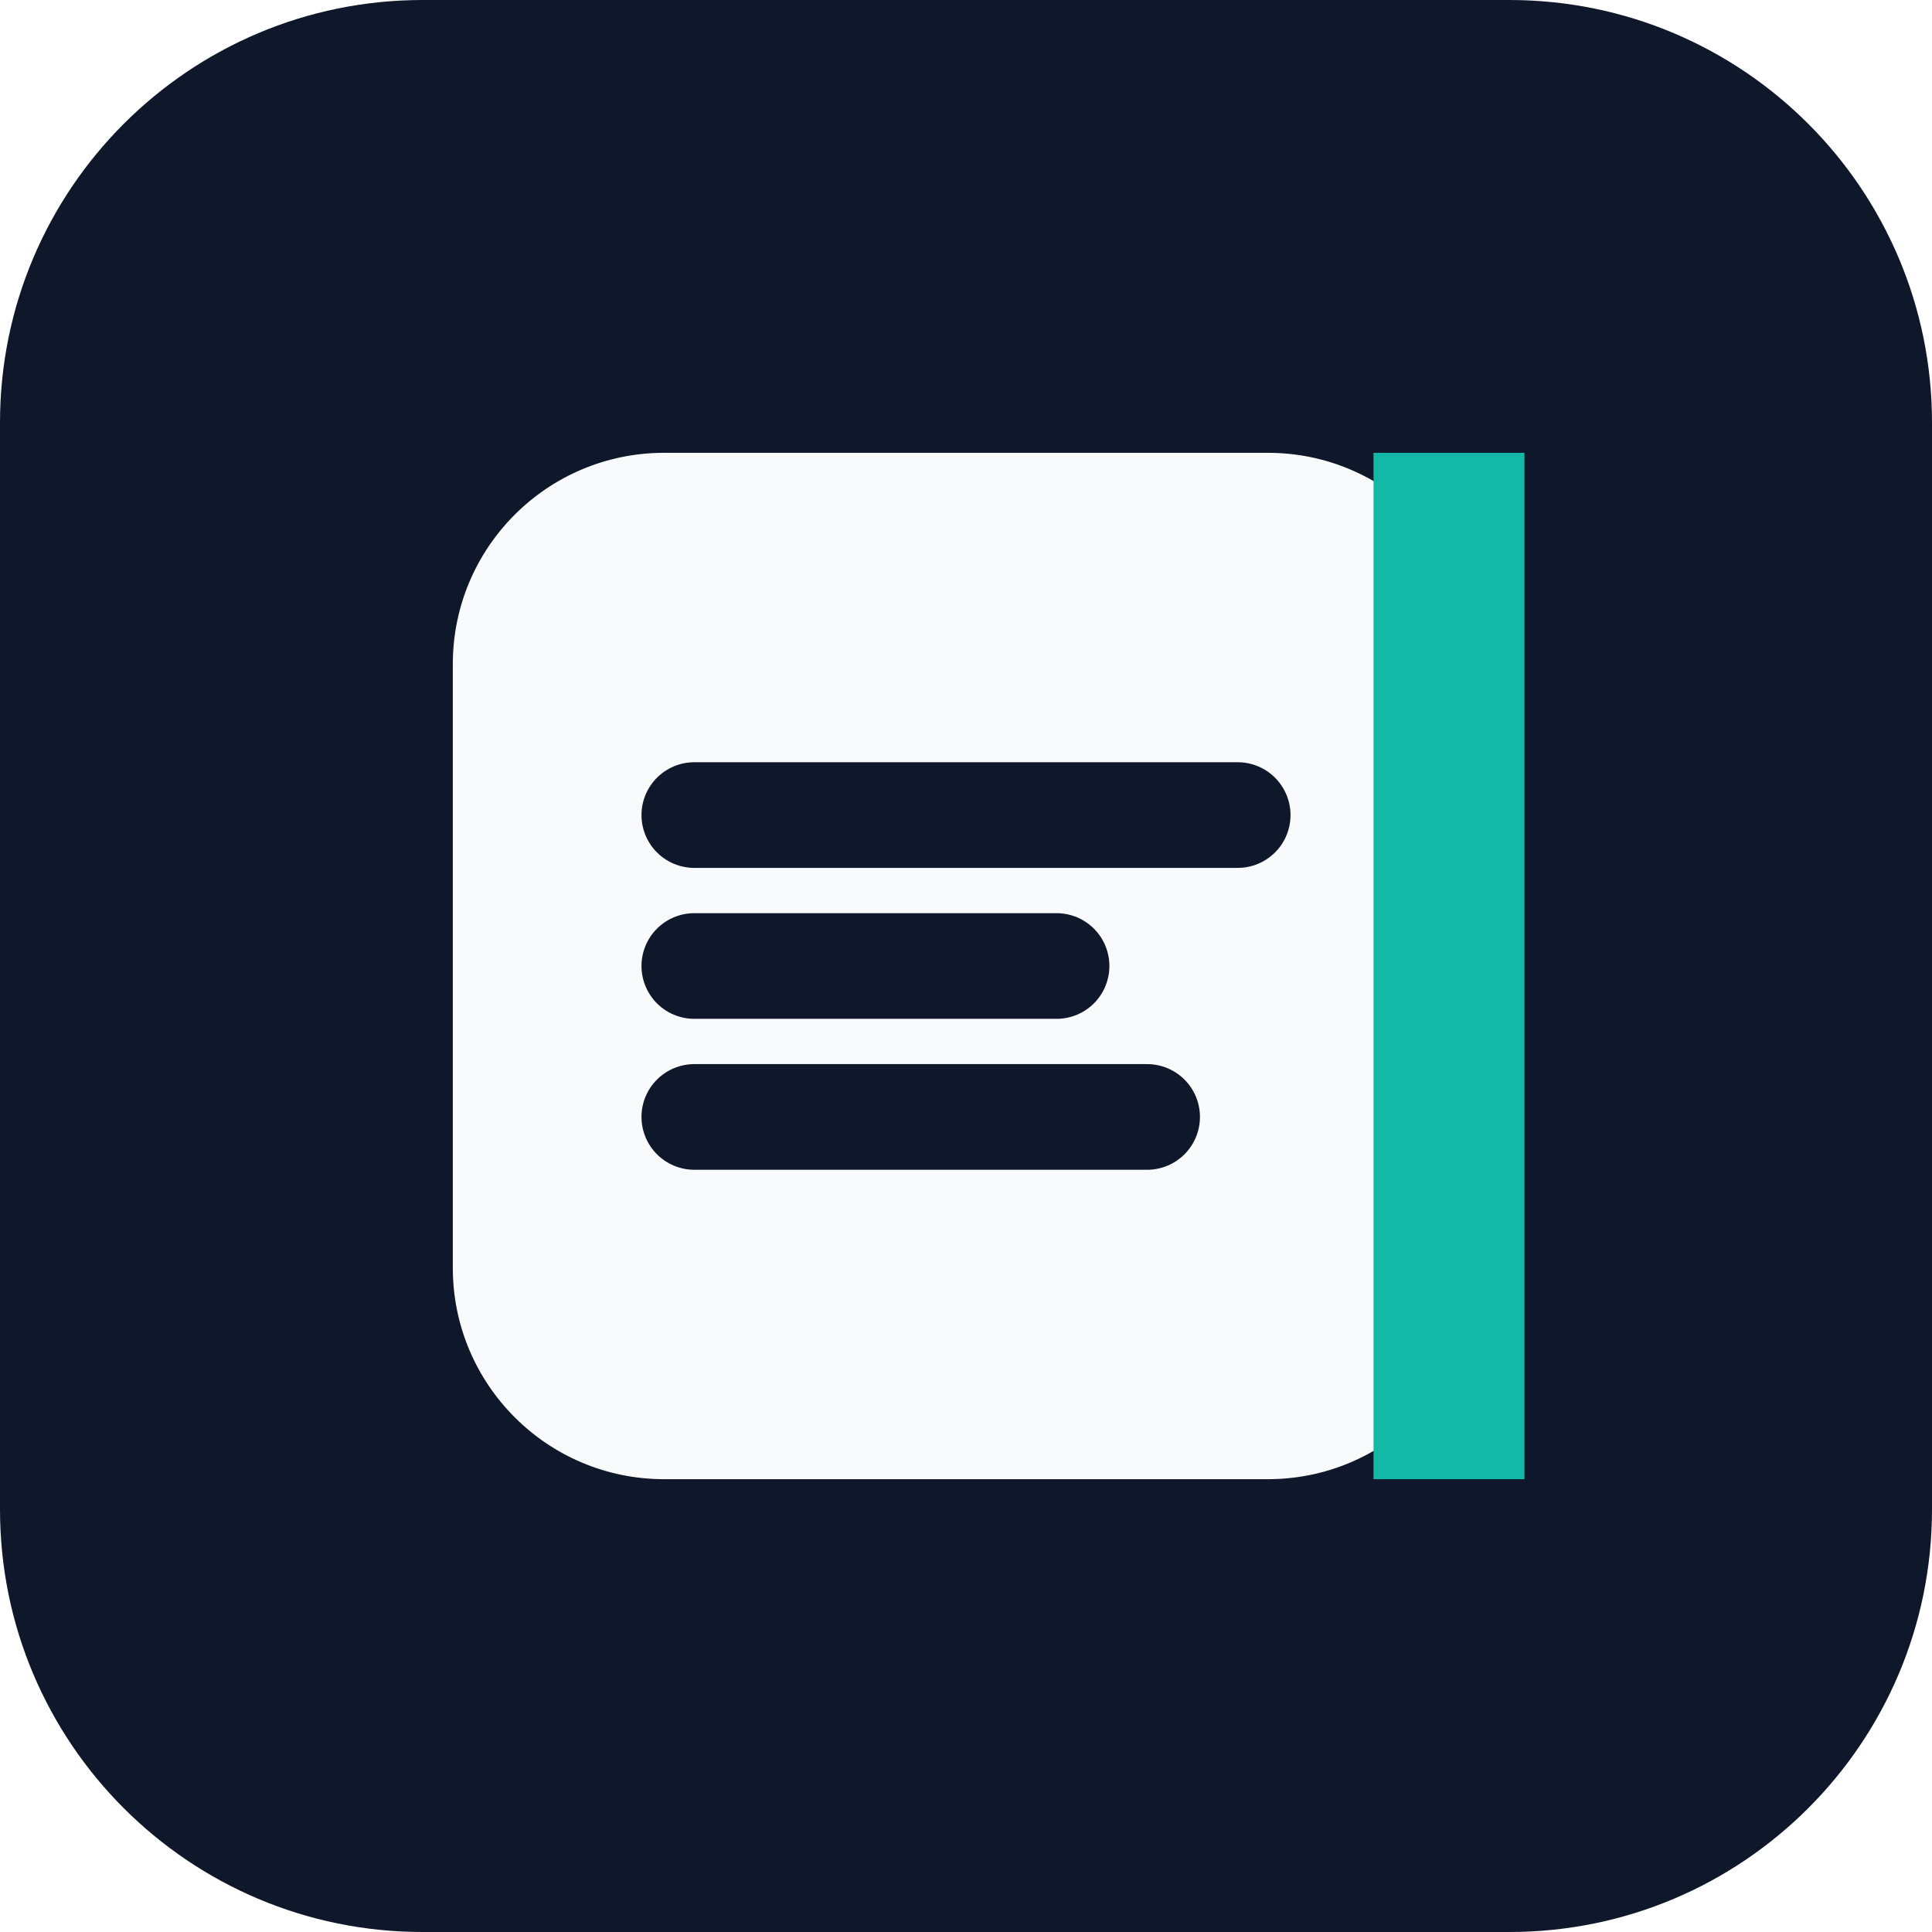
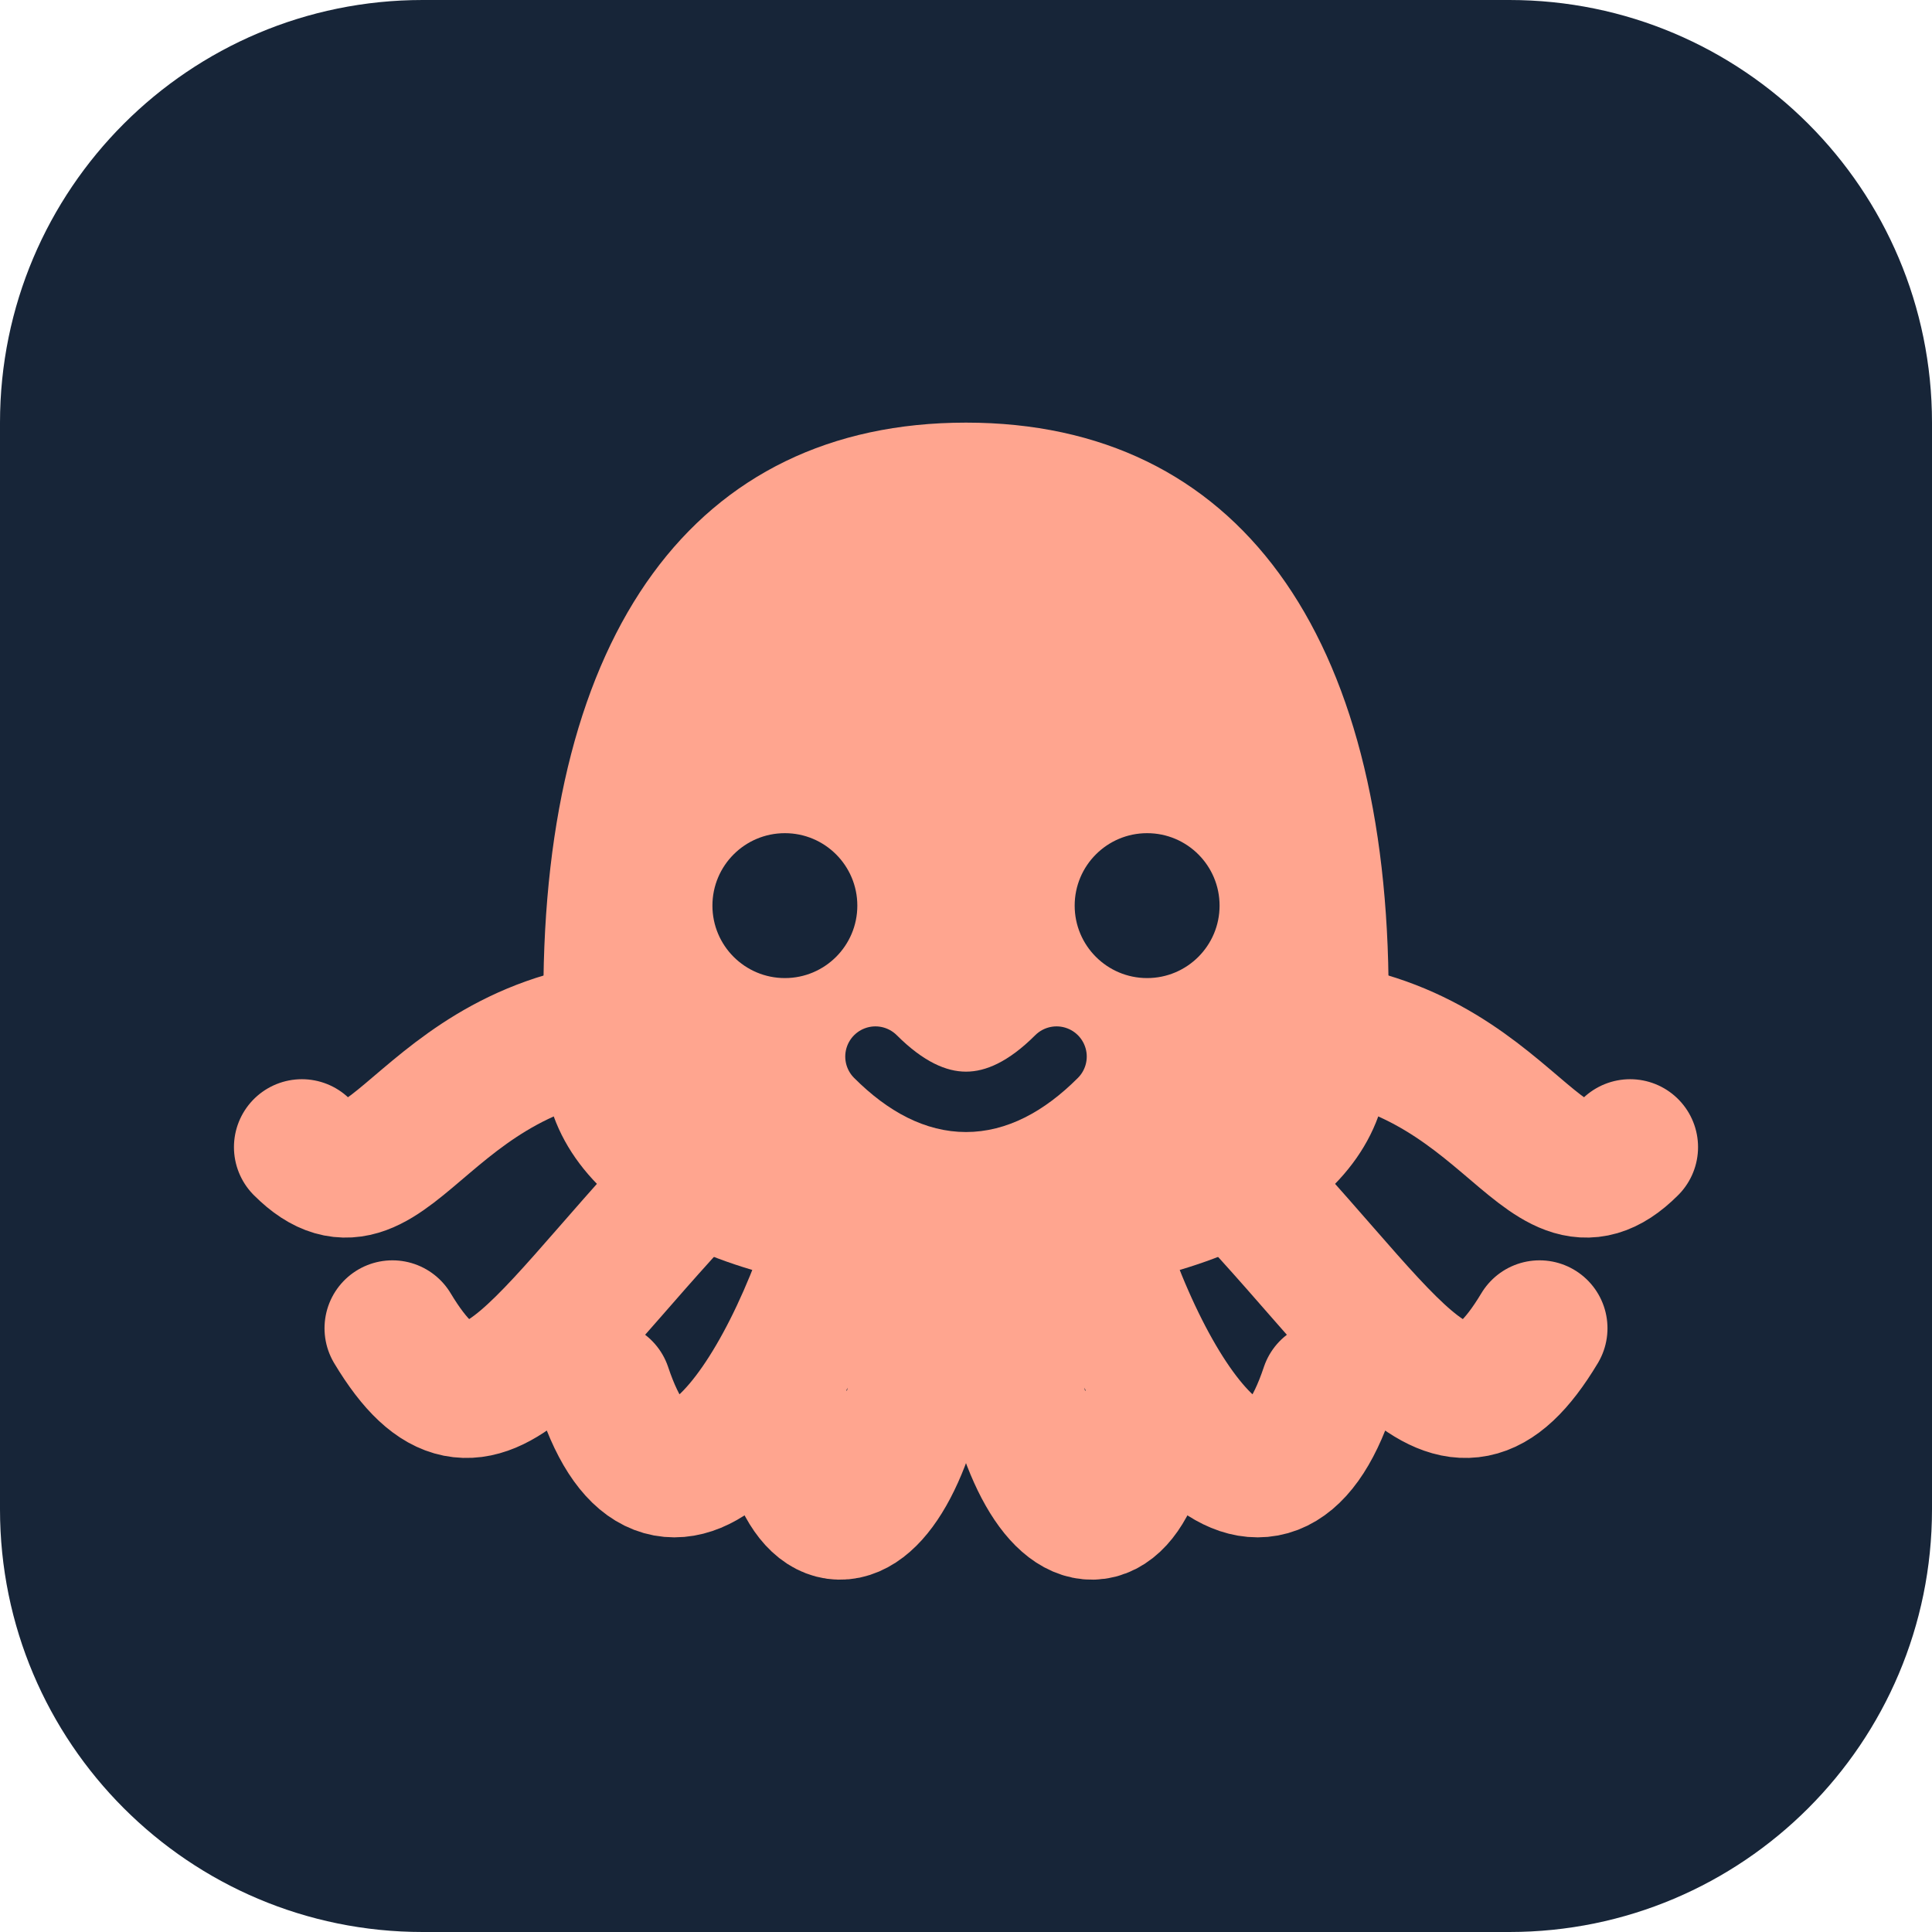
- <svg xmlns="http://www.w3.org/2000/svg" width="192" height="192" viewBox="0 0 64 64">
-   <rect width="64" height="64" rx="14" fill="#0f172a" />
-   <rect x="15" y="15" width="34" height="34" rx="7" fill="#f8fafc" />
-   <path d="M23 27h18M23 32h12M23 37h15" stroke="#0f172a" stroke-width="3.5" stroke-linecap="round" />
-   <path d="M48 15v34" stroke="#14b8a6" stroke-width="5" />
+ <svg xmlns="http://www.w3.org/2000/svg" viewBox="0 0 64 64">
+   <rect width="64" height="64" rx="14" fill="#172538" />
+   <g>
+     <path d="M22 34C14 34 13 41 10 38M24 38C18 44 16 49 13 44M28 40C26 47 22 52 20 46M31 40C31 50 27 53 26 47M42 34C50 34 51 41 54 38M40 38C46 44 48 49 51 44M36 40C38 47 42 52 44 46M33 40C33 50 37 53 38 47" fill="none" stroke="#ffa58f" stroke-width="4.5" stroke-linecap="round" />
+     <path d="M18 33C18 21 23 14 32 14S46 21 46 33V35C46 40 40 43 32 43S18 40 18 35Z" fill="#ffa58f" />
+     <g fill="#172538">
+       <circle cx="26" cy="30" r="2.4" />
+       <circle cx="38" cy="30" r="2.4" />
+     </g>
+     <path d="M29 35Q32 38 35 35" fill="none" stroke="#172538" stroke-width="2" stroke-linecap="round" />
+   </g>
</svg>
